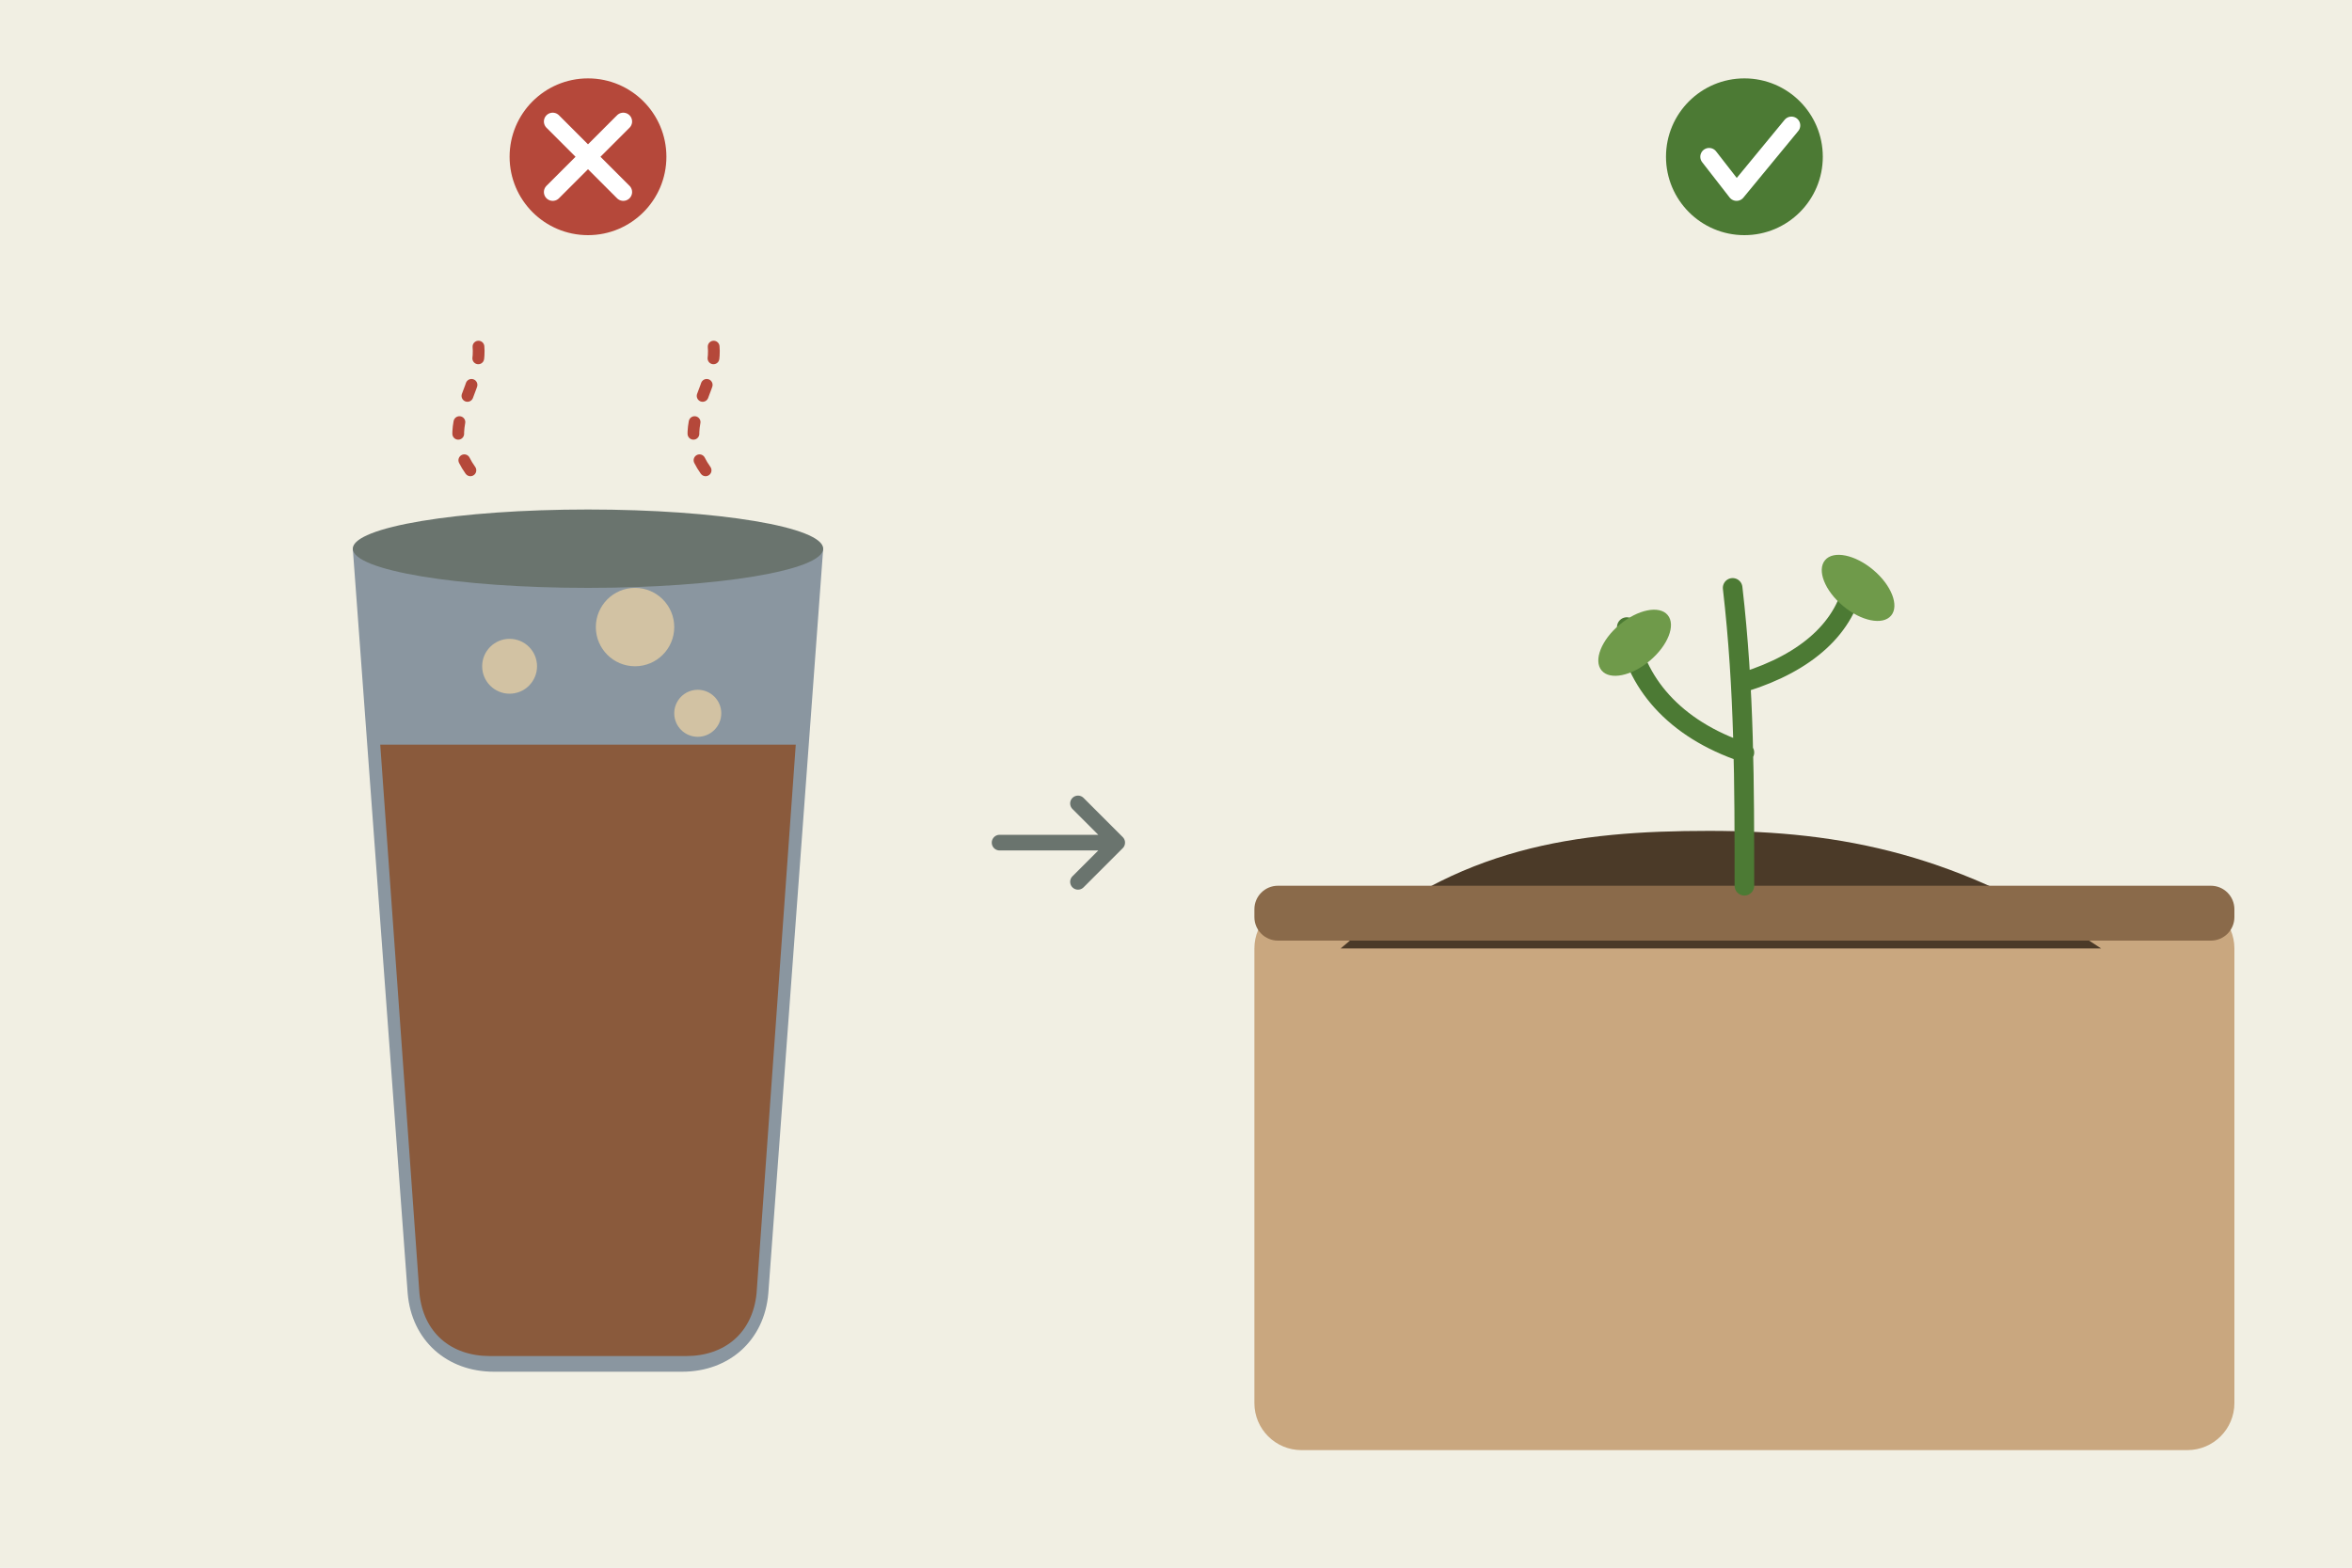
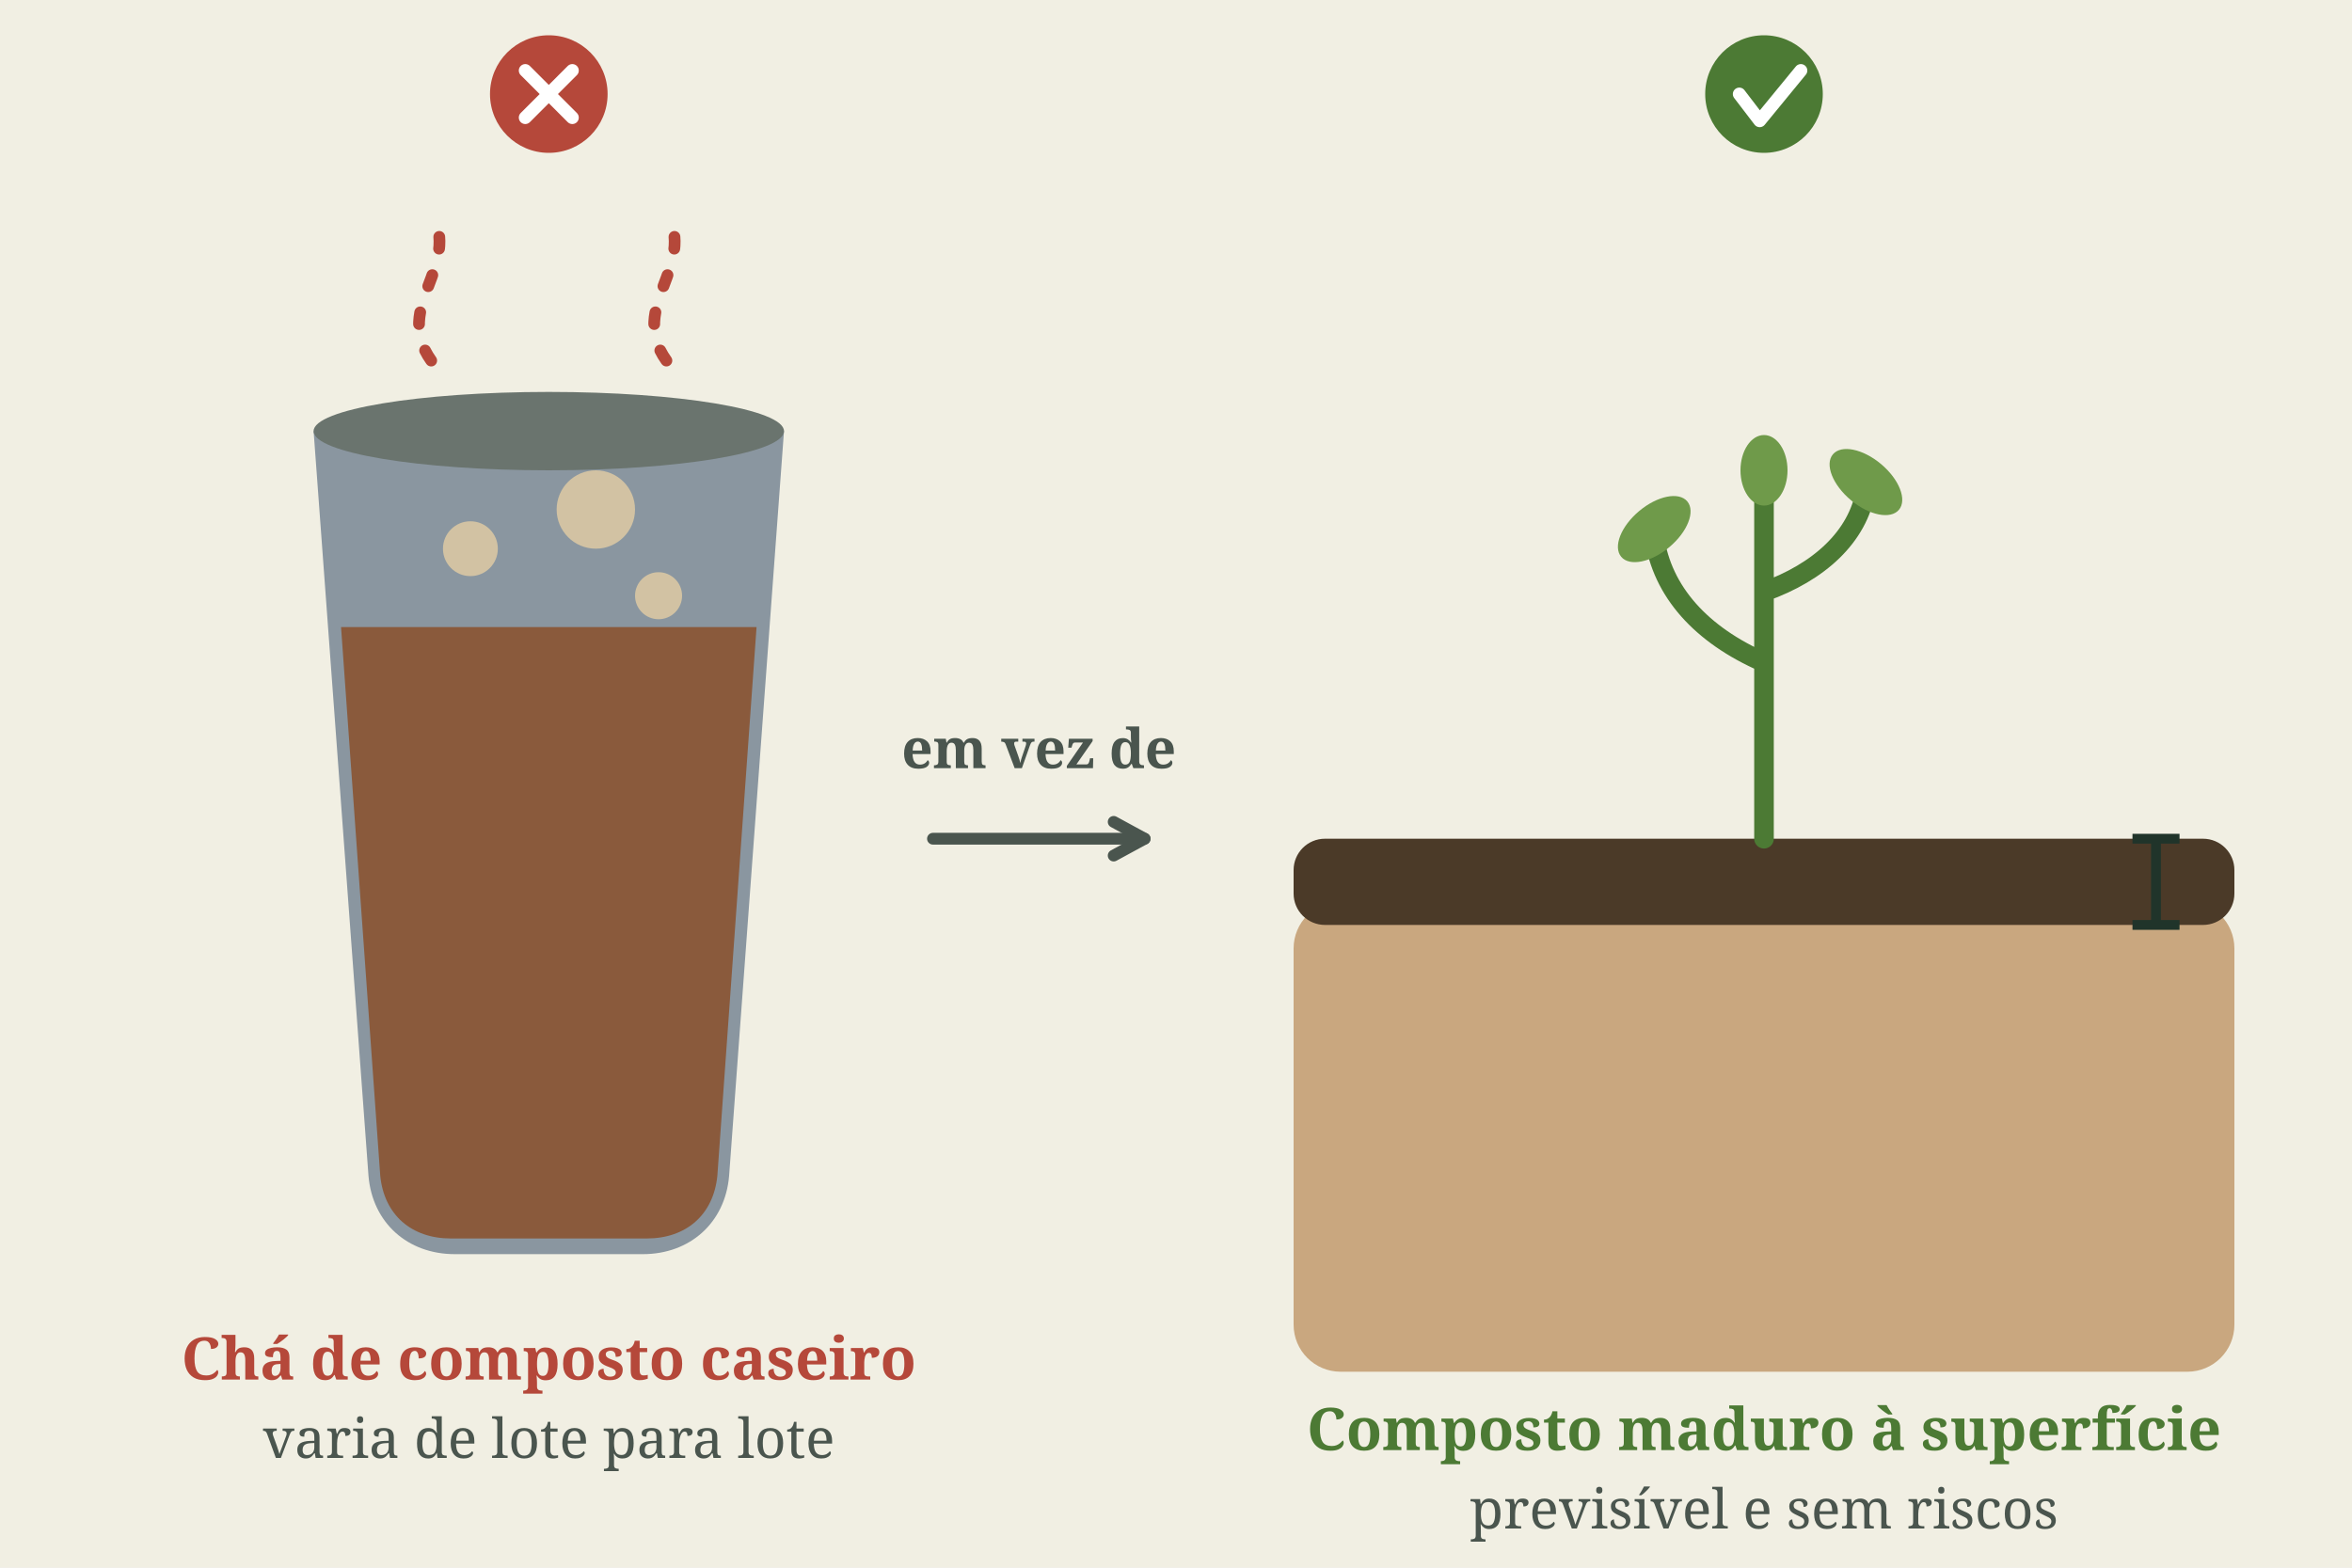
<svg xmlns="http://www.w3.org/2000/svg" viewBox="0 0 600 400" role="img" font-family="Georgia, serif">
  <rect width="600" height="400" fill="#f1efe3" />
-   <g stroke-linejoin="round" stroke-linecap="round">
-     <path d="M90 140h120l-14 190c-1 12-10 20-22 20h-48c-12 0-21-8-22-20z" fill="#8a96a0" />
-     <path d="M97 190h106l-10 140c-1 10-8 16-18 16h-50c-10 0-17-6-18-16z" fill="#8a5a3c" />
-     <ellipse cx="150" cy="140" rx="60" ry="10" fill="#6a746e" />
-     <g fill="#d9c7a3" opacity=".9">
-       <circle cx="130" cy="170" r="7" />
-       <circle cx="162" cy="160" r="10" />
-       <circle cx="178" cy="182" r="6" />
-     </g>
-     <g fill="none" stroke="#b5483a" stroke-width="3" stroke-dasharray="3 7">
-       <path d="M120 120c-10-14 8-24 0-38M180 120c-10-14 8-24 0-38" />
-     </g>
-     <circle cx="150" cy="40" r="20" fill="#b5483a" />
-     <path d="M141 31l18 18M159 31L141 49" stroke="#fff" stroke-width="4.5" />
+   <path d="M80 110h120l-14 190c-1 12-10 20-22 20h-48c-12 0-21-8-22-20z" fill="#8a96a0" />
+   <path d="M87 160h106l-10 140c-1 10-8 16-18 16h-50c-10 0-17-6-18-16z" fill="#8a5a3c" />
+   <ellipse cx="140" cy="110" rx="60" ry="10" fill="#6a746e" />
+   <g fill="#d9c7a3" opacity=".9">
+     <circle cx="120" cy="140" r="7" />
+     <circle cx="152" cy="130" r="10" />
+     <circle cx="168" cy="152" r="6" />
  </g>
-   <rect x="320" y="230" width="250" height="140" rx="12" fill="#c9a77f" />
-   <path d="M312 238c30-26 60-30 94-30s64 6 100 30z" fill="#4b3a28" transform="translate(30 4)" />
-   <rect x="320" y="226" width="250" height="14" rx="6" fill="#8a6a4a" />
+   <g fill="none" stroke="#b5483a" stroke-width="3" stroke-dasharray="3 7" stroke-linecap="round">
+     <path d="M110 92c-10-14 8-24 0-38M170 92c-10-14 8-24 0-38" />
+   </g>
+   <circle cx="140" cy="24" r="15" fill="#b5483a" />
+   <path d="M134.0 18.0l12.0 12.0M146.0 18.0l-12.0 12.0" stroke="#fff" stroke-width="3.3" stroke-linecap="round" />
+   <path d="M238 214L292 214" stroke="#4a554e" stroke-width="3" stroke-linecap="round" />
+   <path d="M284.1 218.3L292 214L284.1 209.7" fill="none" stroke="#4a554e" stroke-width="3" stroke-linecap="round" stroke-linejoin="round" />
+   <text x="265" y="196" font-size="14" font-weight="600" fill="#4a554e" text-anchor="middle">em vez de</text>
+   <rect x="330" y="230" width="240" height="120" rx="12" fill="#c9a77f" />
+   <rect x="330" y="214" width="240" height="22" rx="8" fill="#4b3a28" />
  <g fill="none" stroke="#4c7a34" stroke-width="5" stroke-linecap="round">
-     <path d="M445 226c0-26 0-50-3-76M445 192c-18-6-28-18-30-32M445 174c16-5 26-14 28-26" />
+     <path d="M450 214v-90M450 169c-16-7-26-18-28-32M450 151c14-5 24-14 26-26" />
  </g>
  <g fill="#6f9a4a">
-     <ellipse cx="417" cy="164" rx="11" ry="6" transform="rotate(-40 417 164)" />
-     <ellipse cx="474" cy="150" rx="11" ry="6" transform="rotate(40 474 150)" />
+     <ellipse cx="422" cy="135" rx="11" ry="6" transform="rotate(-40 422 135)" />
+     <ellipse cx="476" cy="123" rx="11" ry="6" transform="rotate(40 476 123)" />
+     <ellipse cx="450" cy="120" rx="6" ry="9" />
  </g>
-   <circle cx="445" cy="40" r="20" fill="#4c7a34" />
-   <path d="M436 40l7 9 14-17" stroke="#fff" stroke-width="4.5" stroke-linecap="round" stroke-linejoin="round" fill="none" />
-   <path d="M255 215h30M275 205l10 10-10 10" fill="none" stroke="#6a746e" stroke-width="4" stroke-linecap="round" stroke-linejoin="round" />
+   <path d="M550 214v22M544 214h12M544 236h12" stroke="#20342a" stroke-width="2.5" fill="none" />
+   <circle cx="450" cy="24" r="15" fill="#4c7a34" />
+   <path d="M443.7 24l5.2 6.8 10.5-12.8" stroke="#fff" stroke-width="3.3" stroke-linecap="round" stroke-linejoin="round" fill="none" />
+   <text x="140" y="352" font-size="15" font-weight="700" fill="#b5483a" text-anchor="middle">Chá de composto caseiro</text>
+   <text x="140" y="372" font-size="14" font-weight="400" fill="#4a554e" text-anchor="middle">varia de lote para lote</text>
+   <text x="450" y="370" font-size="15" font-weight="700" fill="#4c7a34" text-anchor="middle">Composto maduro à superfície</text>
+   <text x="450" y="390" font-size="14" font-weight="400" fill="#4a554e" text-anchor="middle">previsível e sem riscos</text>
</svg>
